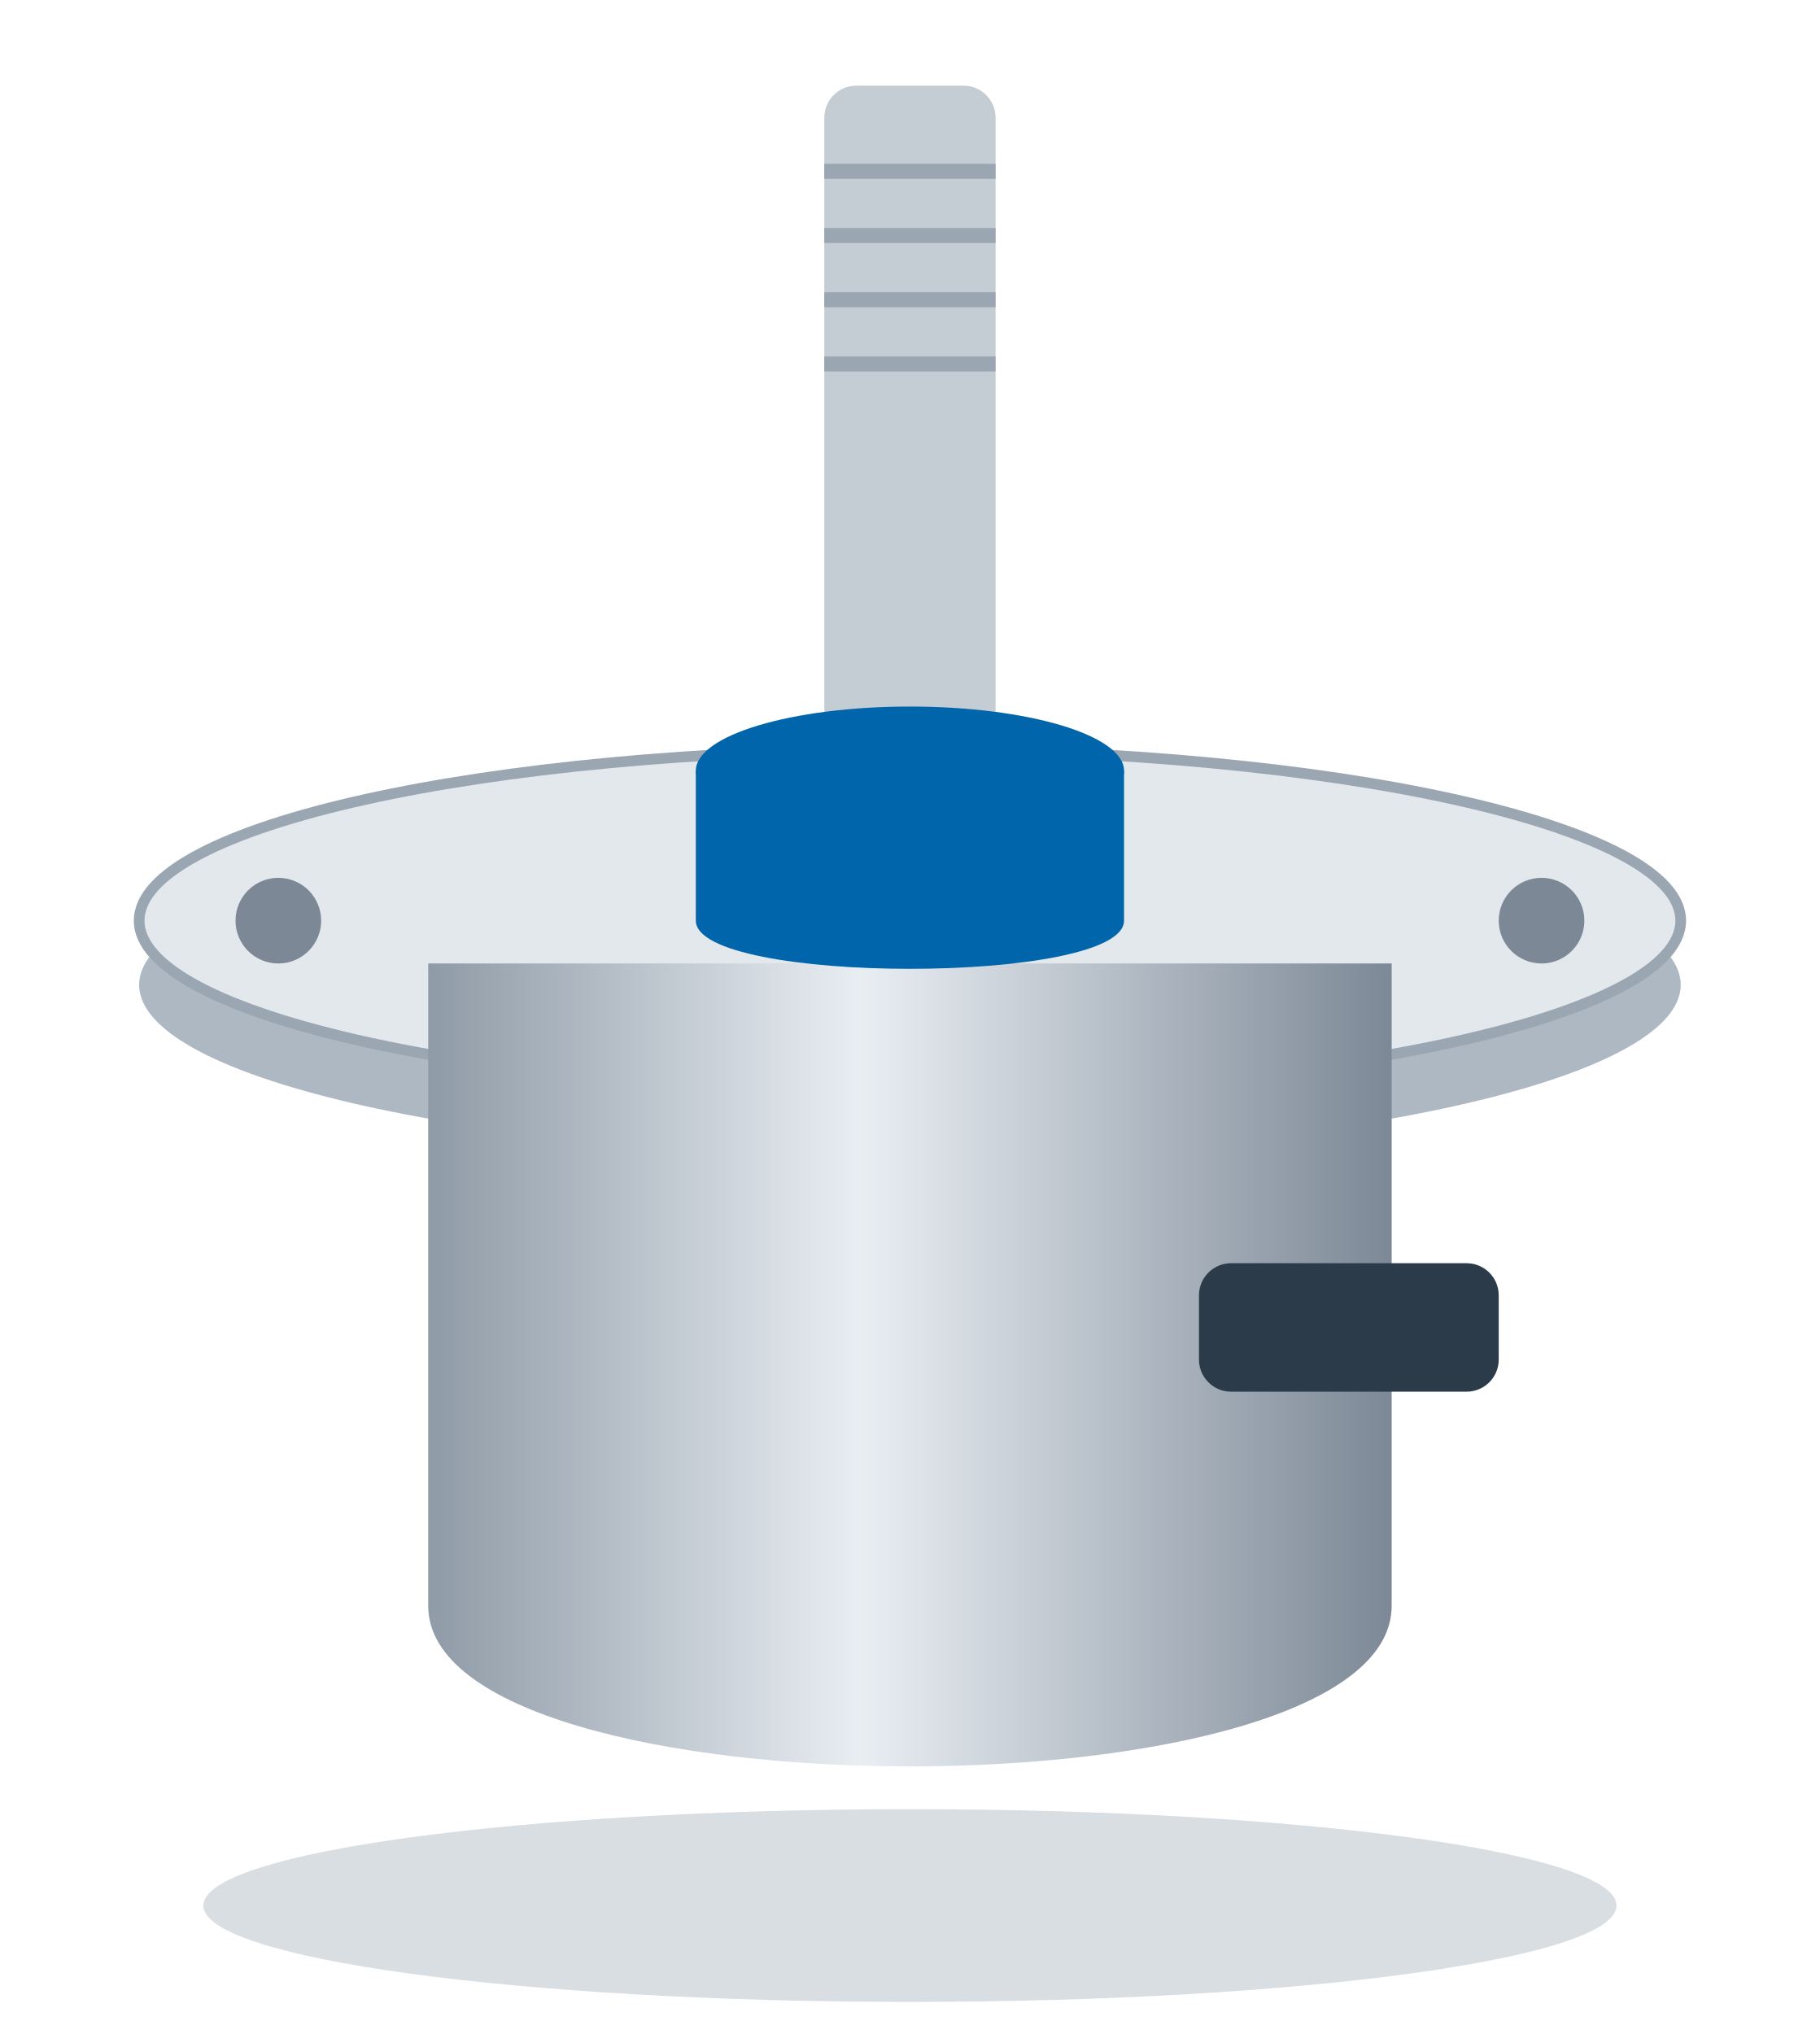
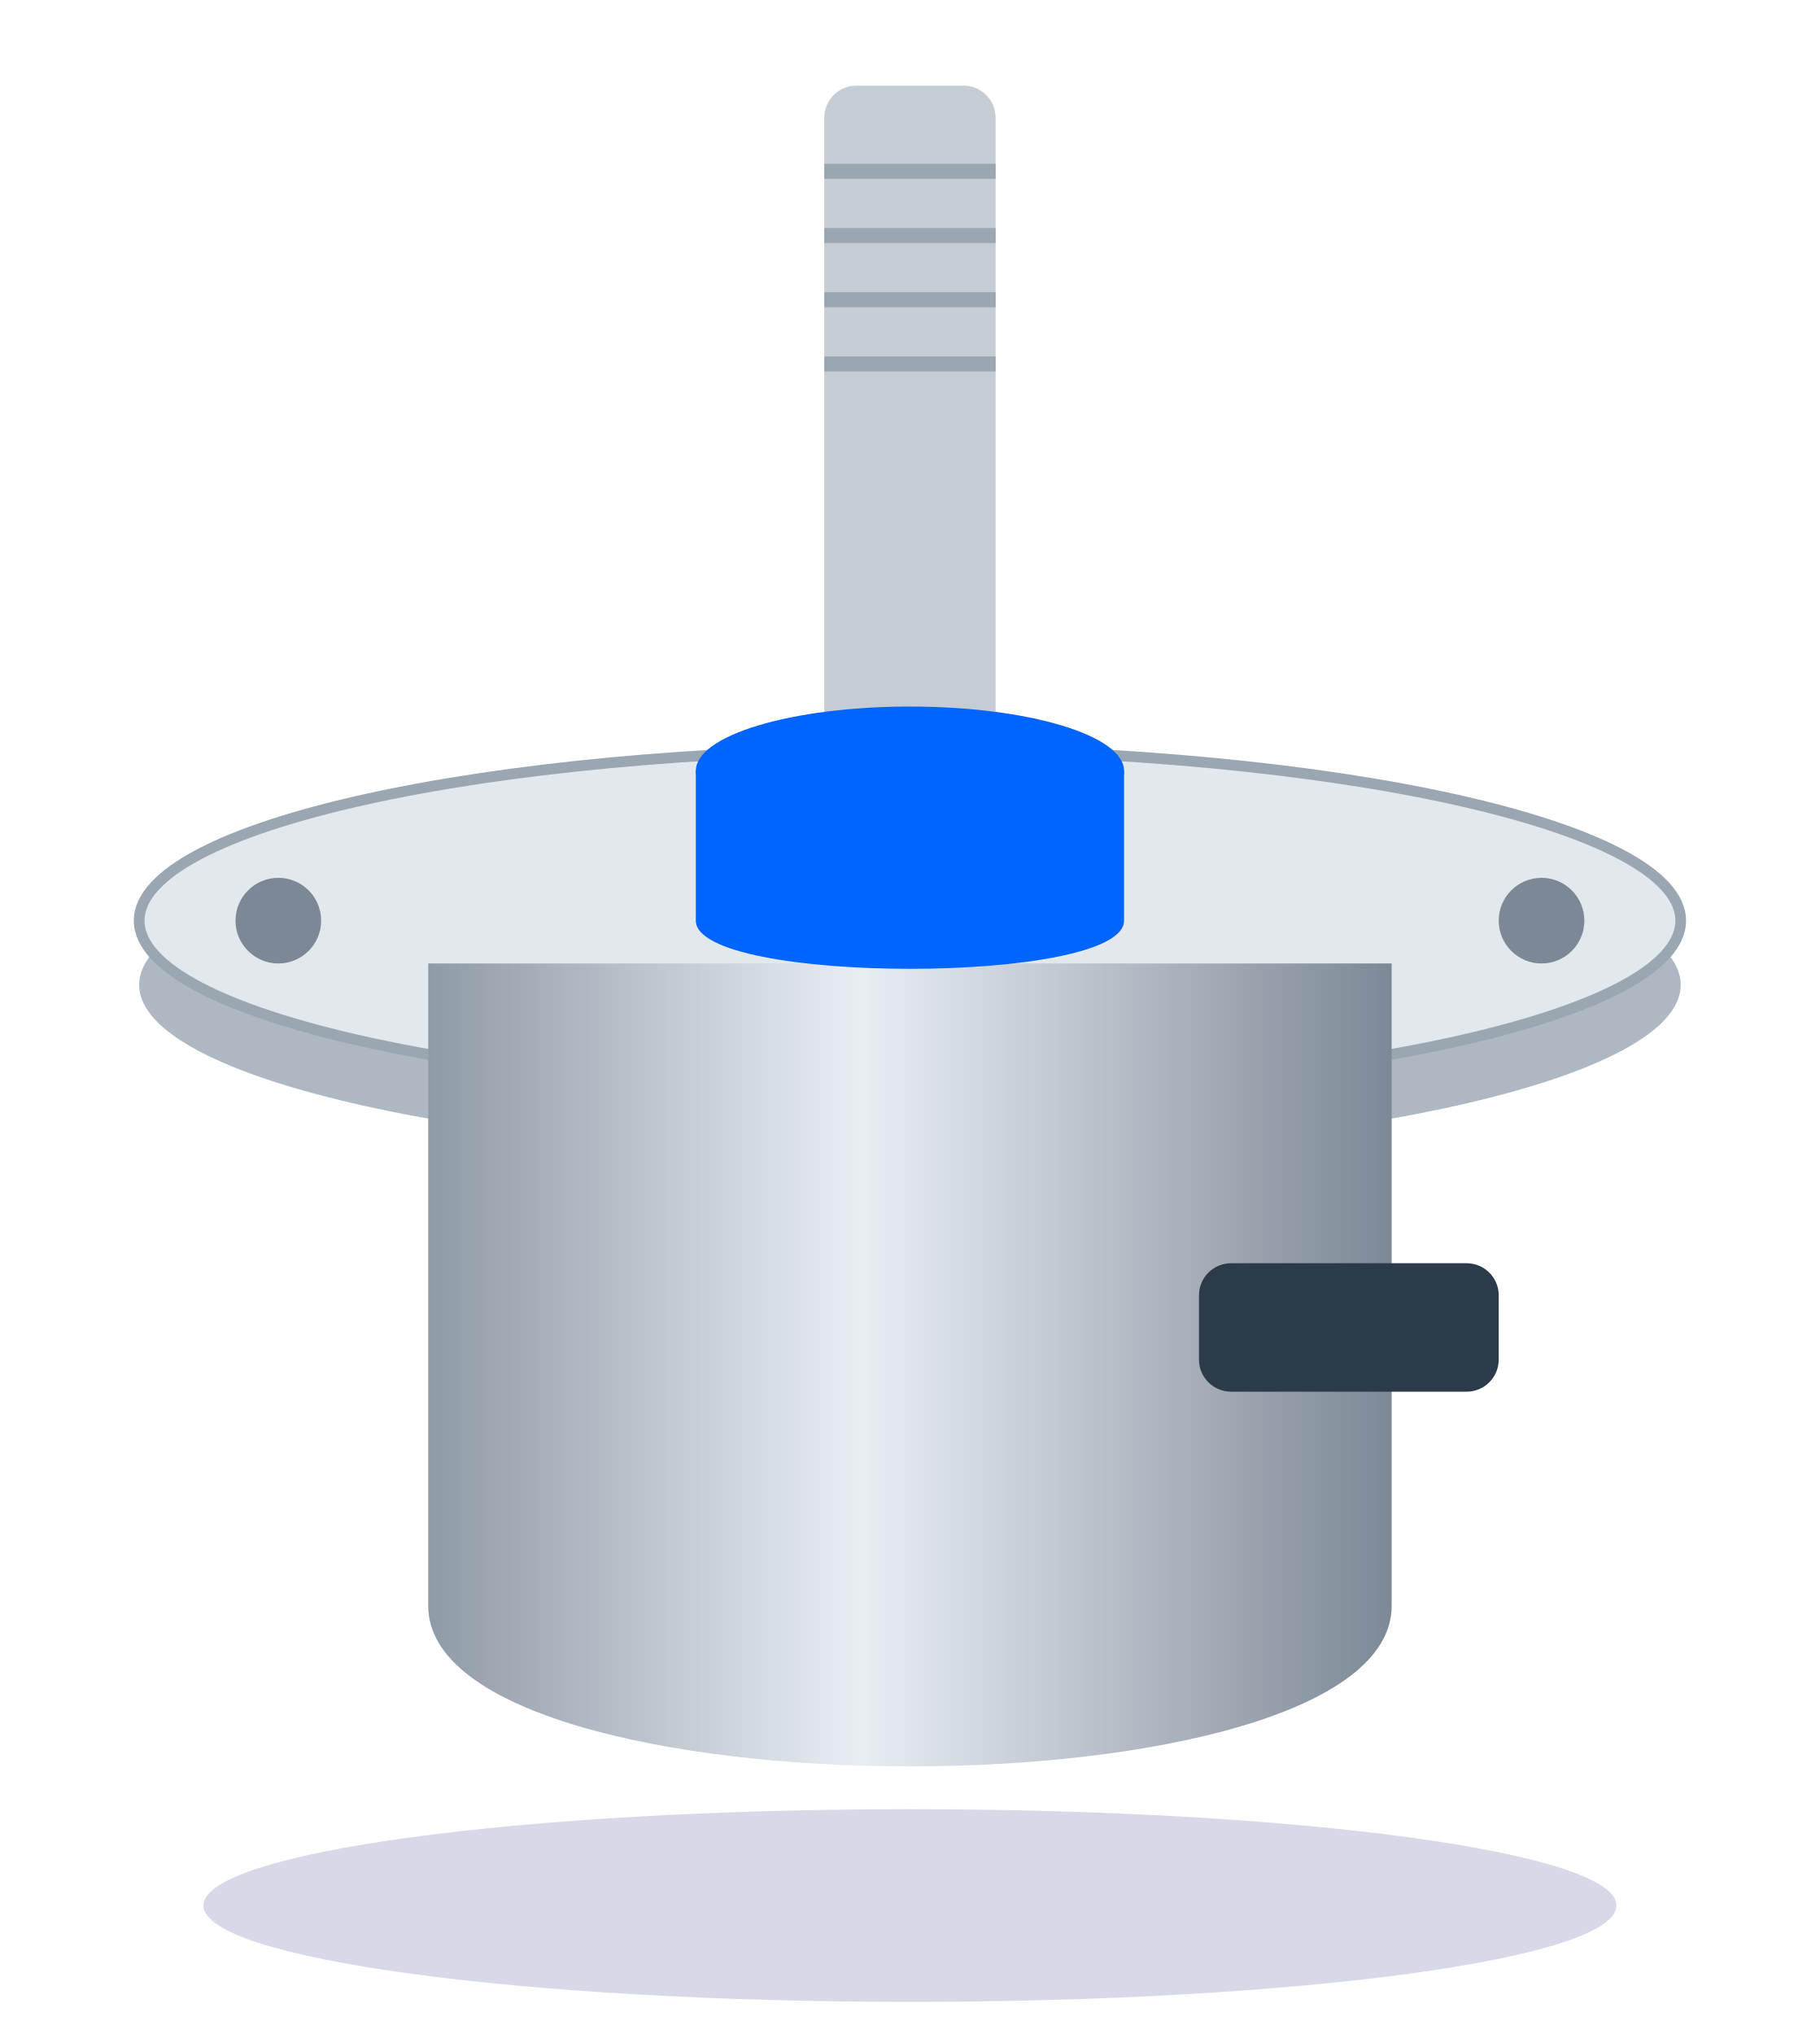
<svg xmlns="http://www.w3.org/2000/svg" viewBox="0 0 170 190" width="170" height="190">
  <defs>
    <linearGradient id="m" x1="0" x2="1">
      <stop offset="0" stop-color="#8E9AA6" />
      <stop offset=".45" stop-color="#E9EEF3" />
      <stop offset="1" stop-color="#7C8896" />
    </linearGradient>
  </defs>
-   <ellipse cx="85" cy="178" rx="66" ry="9" fill="#0B2A45" opacity=".16" />
+   <ellipse cx="85" cy="178" rx="66" ry="9" fill="#000F6B" opacity=".16" />
  <rect x="77" y="8" width="16" height="64" rx="3" fill="#C4CCD4" />
  <g stroke="#9AA6B2" stroke-width="1.4">
    <line x1="77" y1="16" x2="93" y2="16" />
    <line x1="77" y1="22" x2="93" y2="22" />
    <line x1="77" y1="28" x2="93" y2="28" />
    <line x1="77" y1="34" x2="93" y2="34" />
  </g>
  <ellipse cx="85" cy="92" rx="72" ry="16" fill="#AEB8C2" />
  <ellipse cx="85" cy="86" rx="72" ry="16" fill="#E3E8ED" stroke="#9AA6B2" />
  <circle cx="26" cy="86" r="4" fill="#7C8896" />
  <circle cx="144" cy="86" r="4" fill="#7C8896" />
  <path d="M40 90 V150 C40 170 130 170 130 150 V90 Z" fill="url(#m)" />
-   <ellipse cx="85" cy="72" rx="20" ry="6" fill="#0065AA" />
-   <path d="M65 72 V86 C65 92 105 92 105 86 V72" fill="#0065AA" />
+   <ellipse cx="85" cy="72" rx="20" ry="6" fill="#0064FF" />
+   <path d="M65 72 V86 C65 92 105 92 105 86 V72" fill="#0064FF" />
  <rect x="112" y="118" width="28" height="12" rx="3" fill="#2C3B4A" />
</svg>
